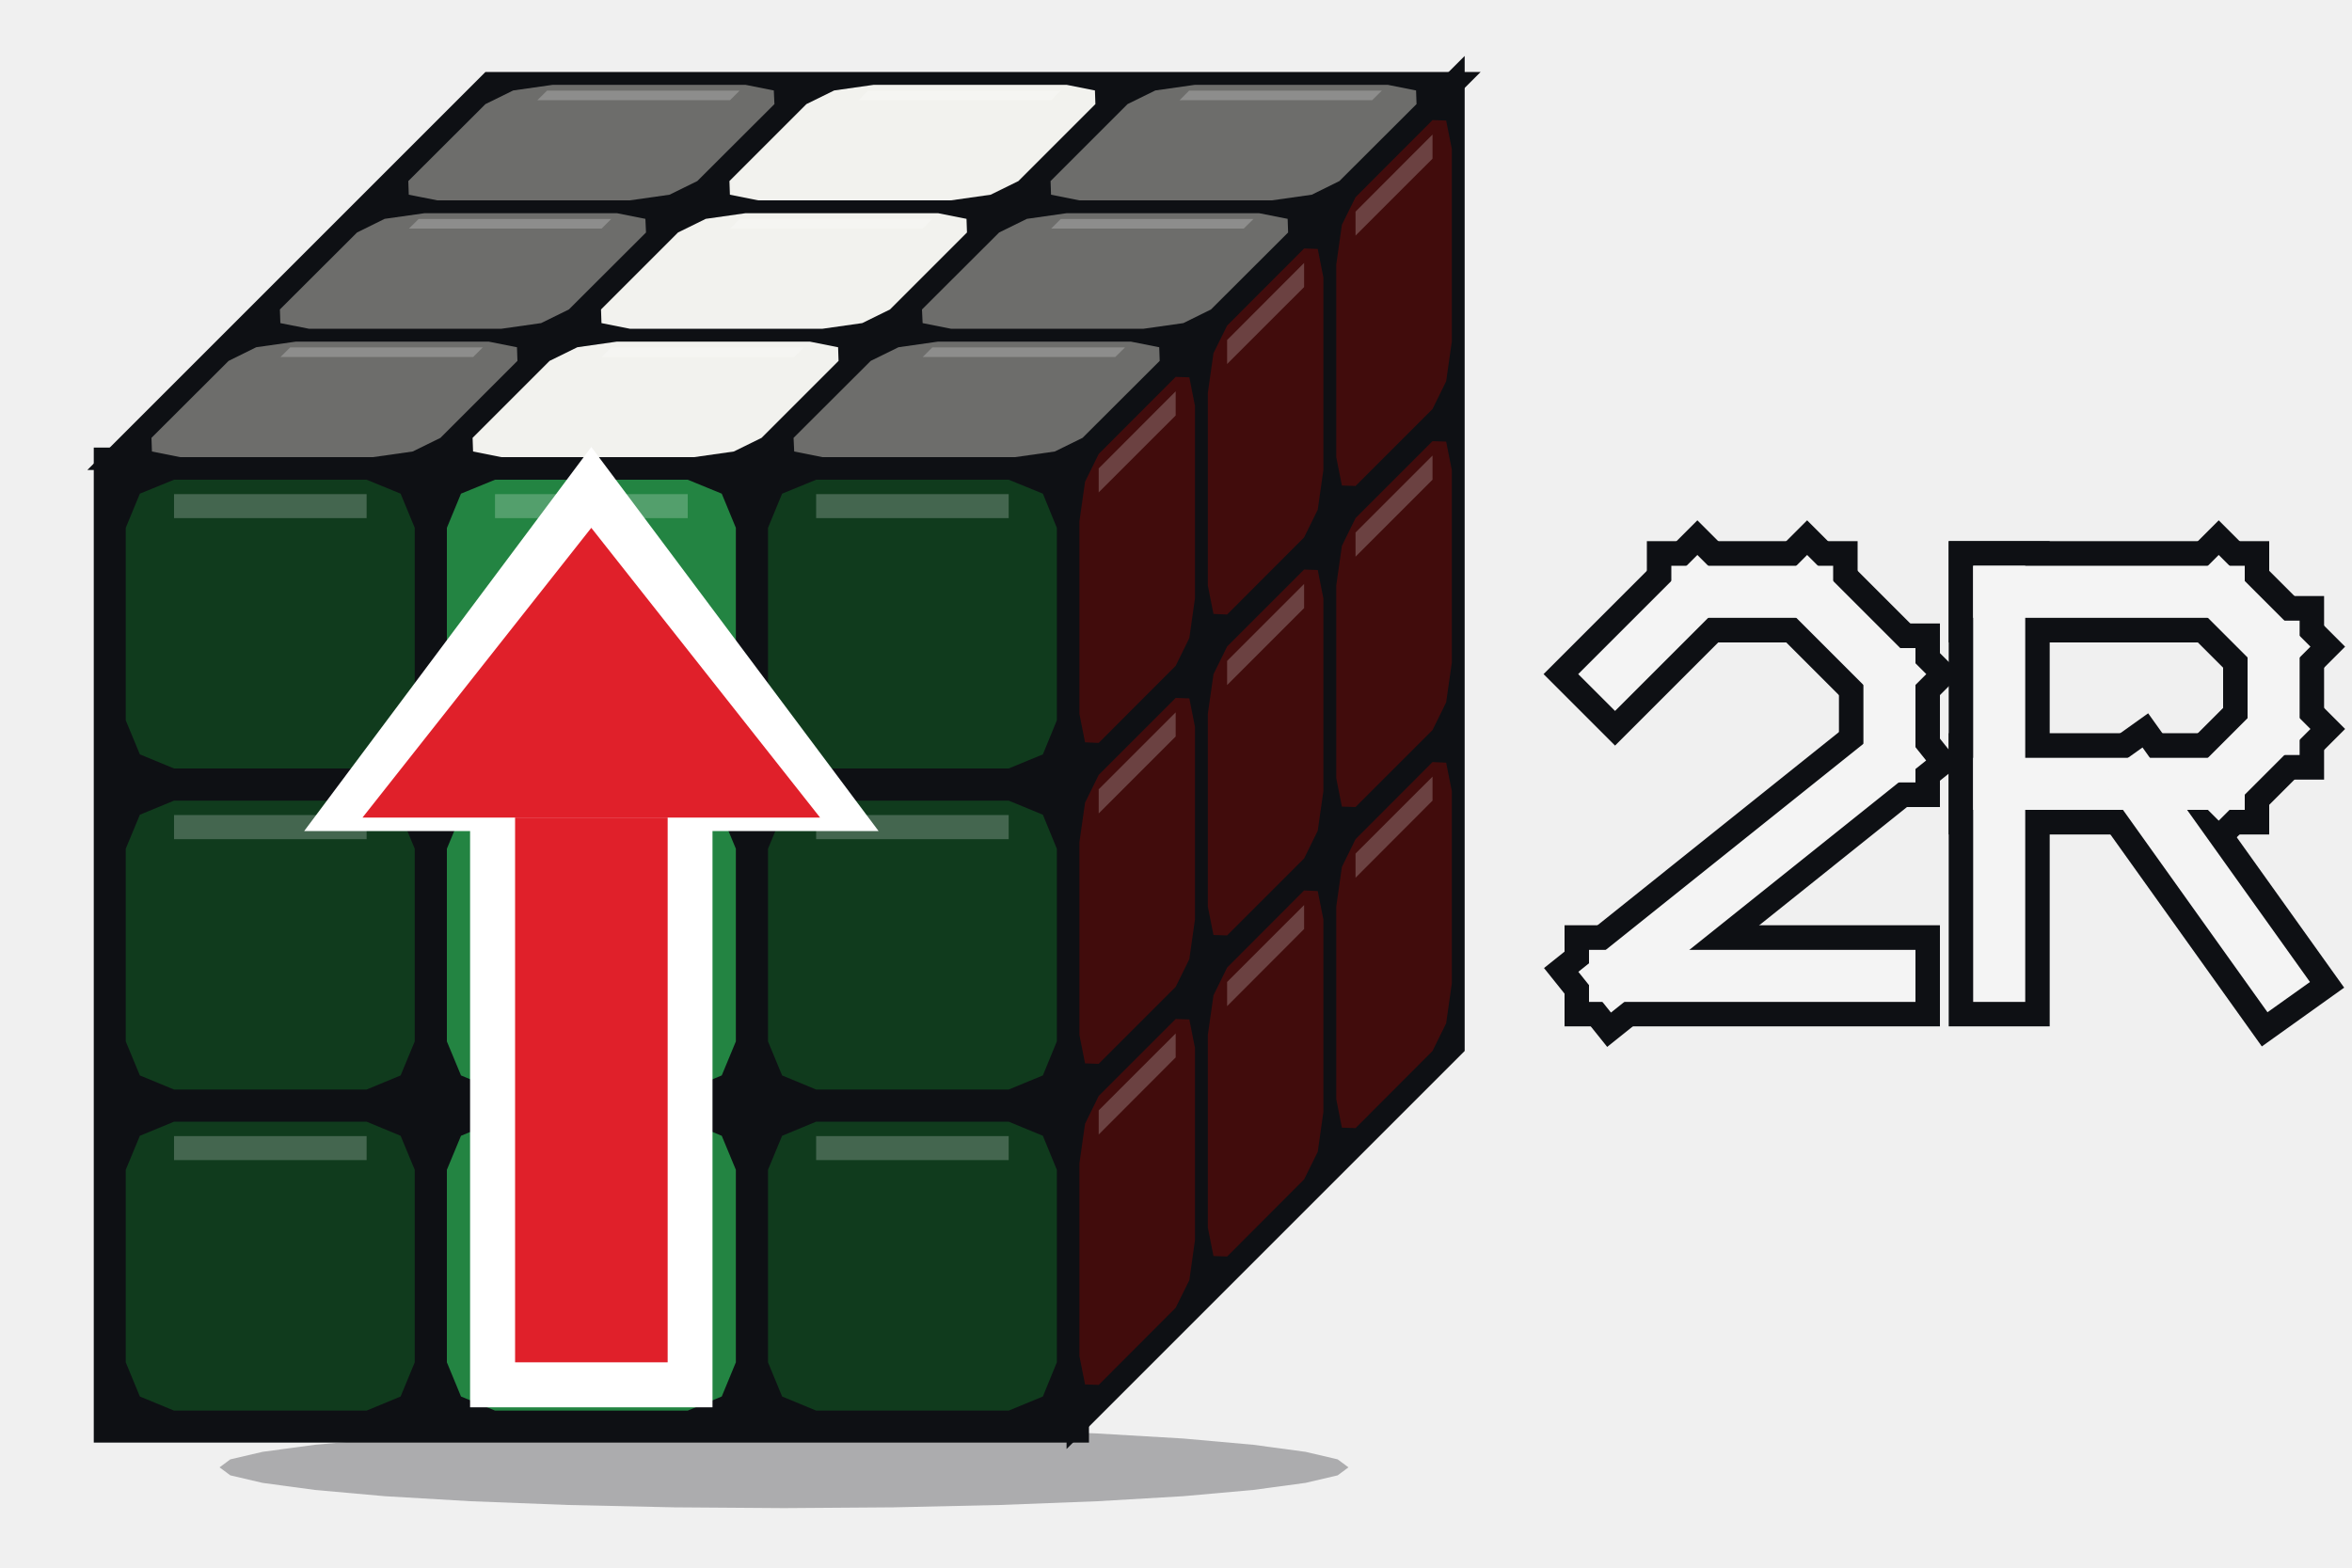
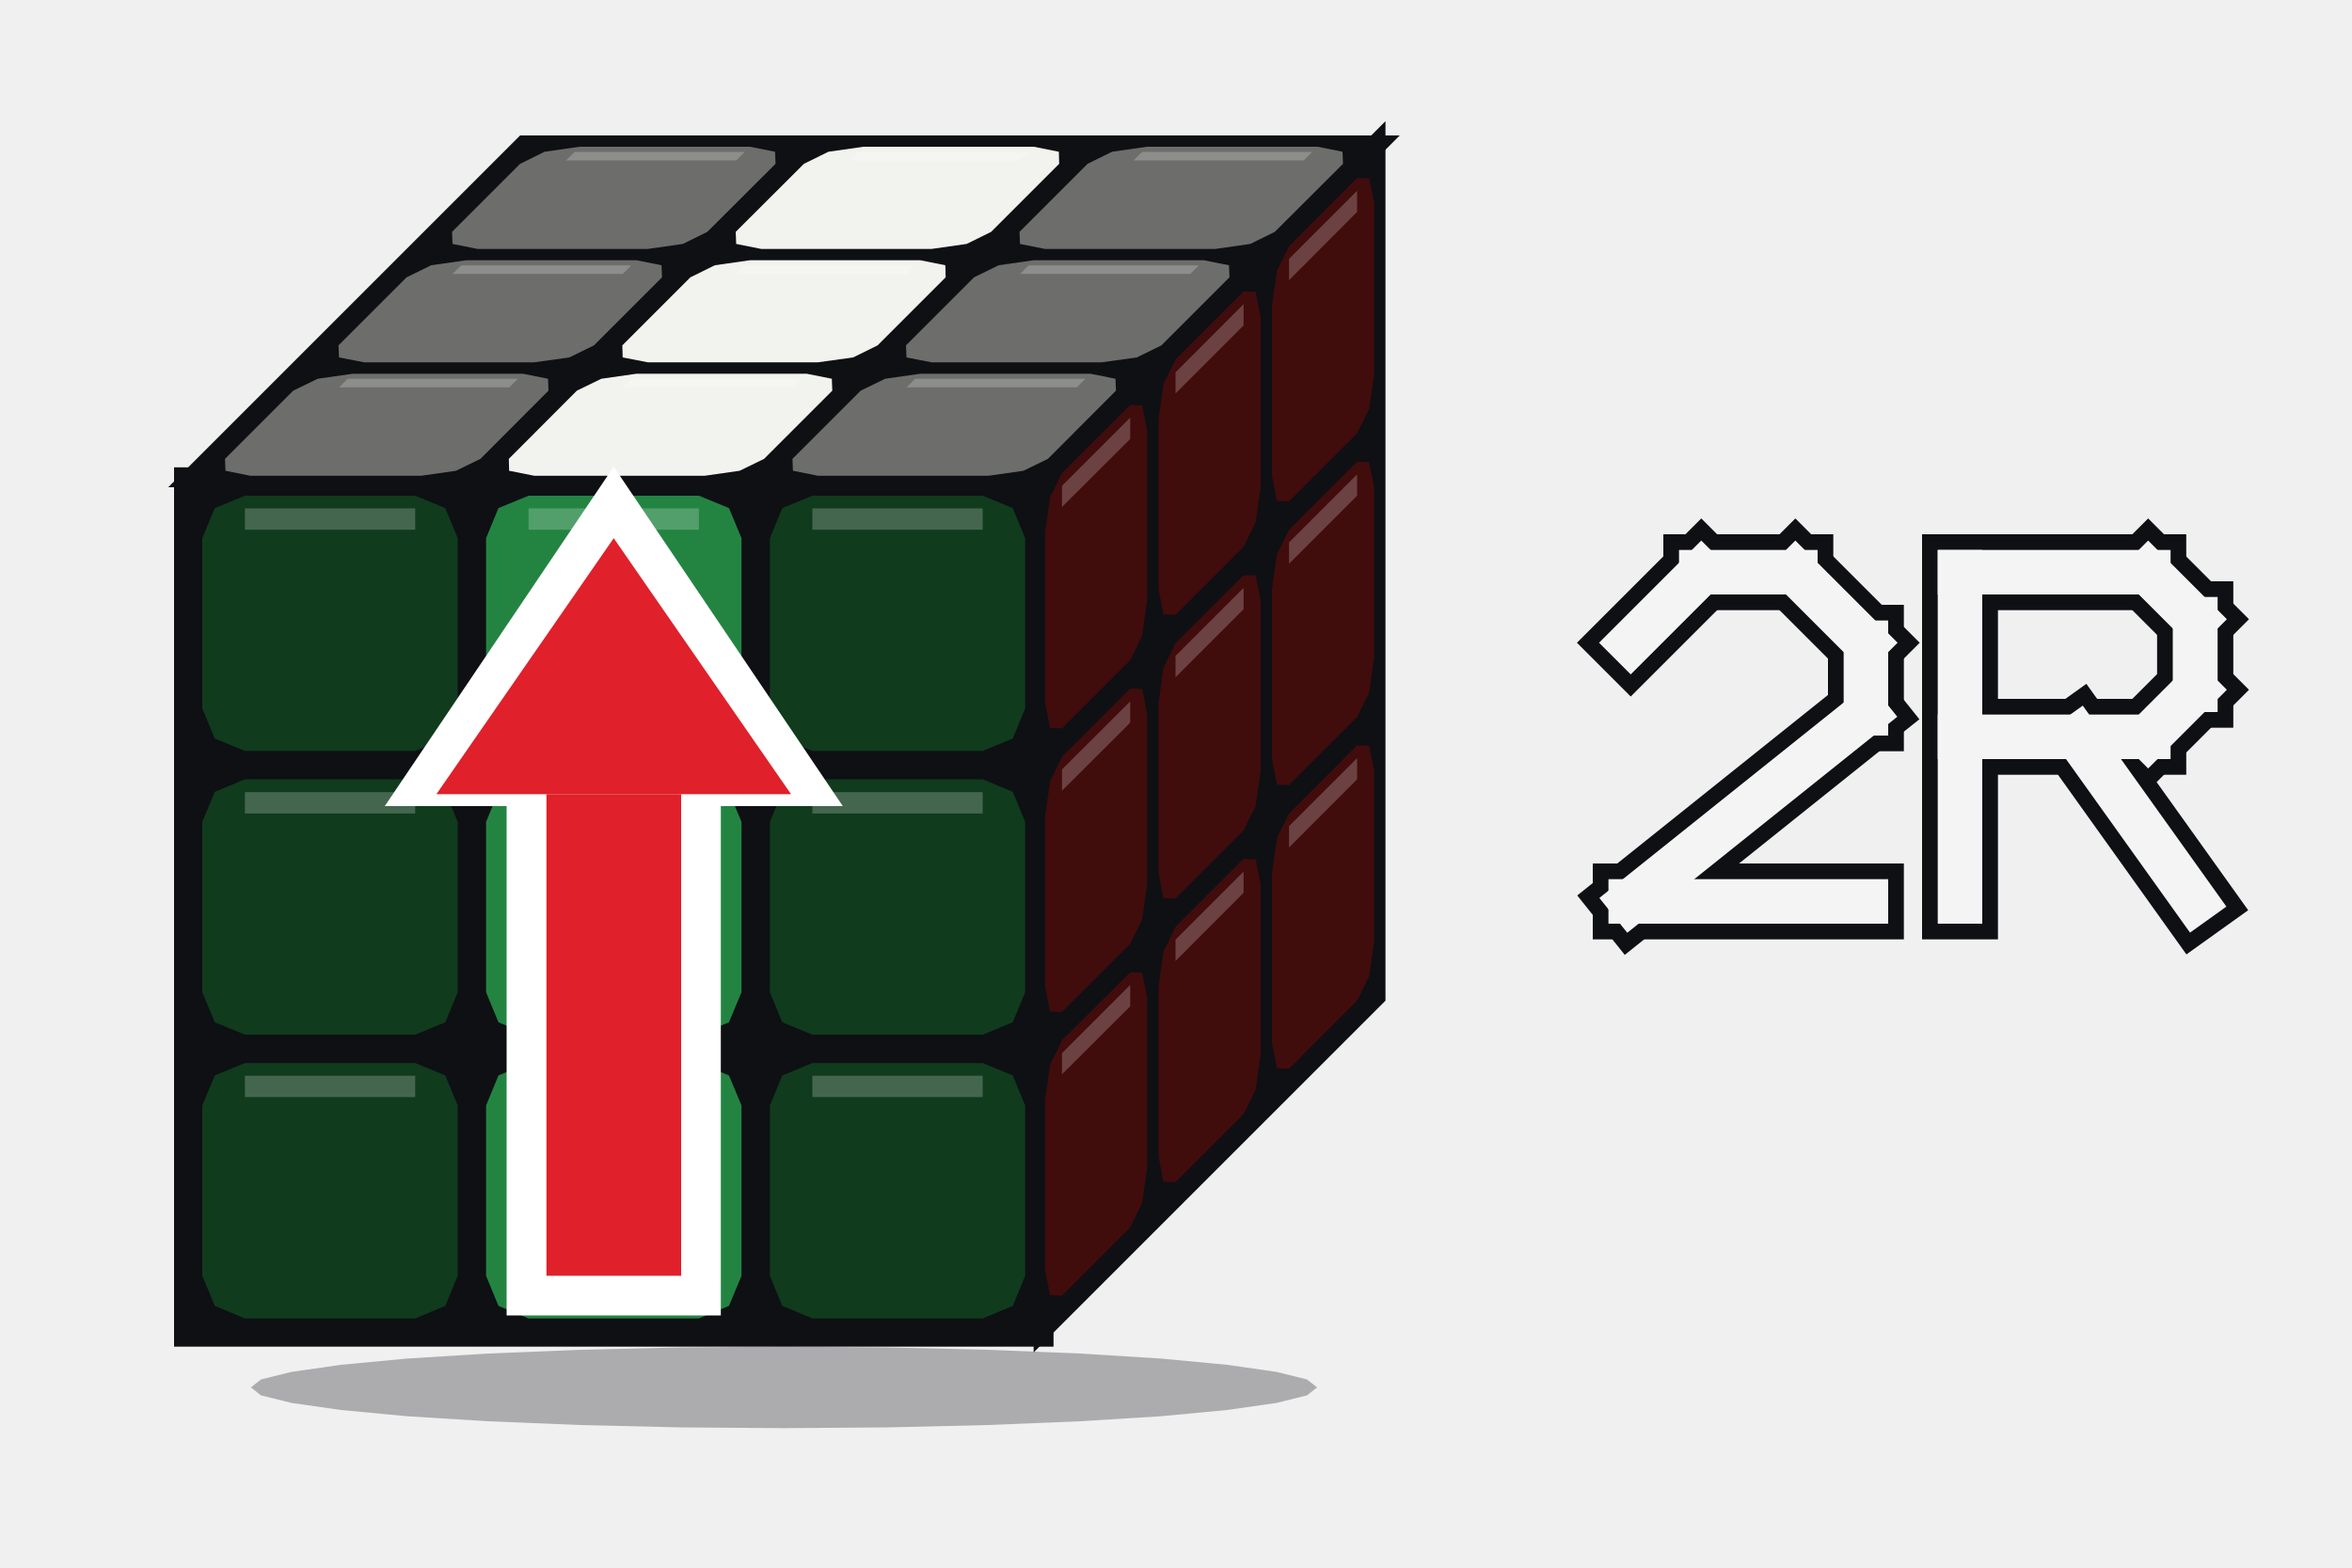
<svg xmlns="http://www.w3.org/2000/svg" viewBox="0 0 150.00 100.00" width="144" height="96">
-   <polygon points="86.00,93.60 85.31,94.11 83.26,94.59 79.93,95.04 75.46,95.44 70.00,95.76 63.78,96.00 57.02,96.15 50.00,96.20 42.98,96.15 36.22,96.00 30.00,95.76 24.54,95.44 20.07,95.04 16.74,94.59 14.69,94.11 14.00,93.60 14.69,93.09 16.74,92.61 20.07,92.16 24.54,91.76 30.00,91.44 36.22,91.20 42.98,91.05 50.00,91.00 57.02,91.05 63.78,91.20 70.00,91.44 75.46,91.76 79.93,92.16 83.26,92.61 85.31,93.09" fill="#0e1014" fill-opacity="0.30" />
-   <polygon points="5.98,92.02 69.45,92.02 69.45,28.55 5.98,28.55" fill="#0e1014" />
-   <polygon points="5.57,29.98 69.04,29.98 94.43,4.59 30.96,4.59" fill="#0e1014" />
-   <polygon points="68.02,92.43 93.41,67.04 93.41,3.57 68.02,28.96" fill="#0e1014" />
-   <polygon points="49.39,6.64 49.35,5.77 47.54,5.41 35.26,5.41 32.73,5.77 30.96,6.64 26.04,11.55 26.07,12.42 27.89,12.78 40.17,12.78 42.70,12.42 44.47,11.55" fill="#6d6d6b" />
-   <polygon points="34.27,6.39 46.56,6.39 47.17,5.78 34.89,5.78" fill="#ffffff" fill-opacity="0.22" />
-   <polygon points="69.86,6.64 69.83,5.77 68.02,5.41 55.73,5.41 53.20,5.77 51.43,6.64 46.52,11.55 46.55,12.42 48.36,12.78 60.65,12.78 63.18,12.42 64.95,11.55" fill="#f2f2ee" />
-   <polygon points="54.75,6.39 67.04,6.39 67.65,5.78 55.36,5.78" fill="#ffffff" fill-opacity="0.22" />
-   <polygon points="90.34,6.64 90.31,5.77 88.50,5.41 76.21,5.41 73.68,5.77 71.91,6.64 67.00,11.55 67.03,12.42 68.84,12.78 81.12,12.78 83.66,12.42 85.42,11.55" fill="#6d6d6b" />
-   <polygon points="75.23,6.39 87.51,6.39 88.13,5.78 75.84,5.78" fill="#ffffff" fill-opacity="0.22" />
-   <polygon points="41.20,14.83 41.16,13.96 39.35,13.60 27.07,13.60 24.53,13.96 22.77,14.83 17.85,19.74 17.88,20.61 19.70,20.97 31.98,20.97 34.51,20.61 36.28,19.74" fill="#6d6d6b" />
-   <polygon points="26.08,14.58 38.37,14.58 38.98,13.97 26.70,13.97" fill="#ffffff" fill-opacity="0.22" />
-   <polygon points="61.67,14.83 61.64,13.96 59.83,13.60 47.54,13.60 45.01,13.96 43.24,14.83 38.33,19.74 38.36,20.61 40.17,20.97 52.46,20.97 54.99,20.61 56.76,19.74" fill="#f2f2ee" />
-   <polygon points="46.56,14.58 58.85,14.58 59.46,13.97 47.17,13.97" fill="#ffffff" fill-opacity="0.22" />
-   <polygon points="82.15,14.83 82.12,13.96 80.30,13.60 68.02,13.60 65.49,13.96 63.72,14.83 58.80,19.74 58.84,20.61 60.65,20.97 72.93,20.97 75.47,20.61 77.23,19.74" fill="#6d6d6b" />
-   <polygon points="67.04,14.58 79.32,14.58 79.94,13.97 67.65,13.97" fill="#ffffff" fill-opacity="0.22" />
-   <polygon points="33.00,23.02 32.97,22.15 31.16,21.79 18.88,21.79 16.34,22.15 14.58,23.02 9.66,27.93 9.69,28.80 11.50,29.16 23.79,29.16 26.32,28.80 28.09,27.93" fill="#6d6d6b" />
-   <polygon points="17.89,22.77 30.18,22.77 30.79,22.16 18.51,22.16" fill="#ffffff" fill-opacity="0.22" />
-   <polygon points="53.48,23.02 53.45,22.15 51.64,21.79 39.35,21.79 36.82,22.15 35.05,23.02 30.14,27.93 30.17,28.80 31.98,29.16 44.27,29.16 46.80,28.80 48.57,27.93" fill="#f2f2ee" />
-   <polygon points="38.37,22.77 50.66,22.77 51.27,22.16 38.98,22.16" fill="#ffffff" fill-opacity="0.22" />
-   <polygon points="73.96,23.02 73.93,22.15 72.11,21.79 59.83,21.79 57.30,22.15 55.53,23.02 50.61,27.93 50.65,28.80 52.46,29.16 64.74,29.16 67.27,28.80 69.04,27.93" fill="#6d6d6b" />
-   <polygon points="58.85,22.77 71.13,22.77 71.75,22.16 59.46,22.16" fill="#ffffff" fill-opacity="0.22" />
-   <polygon points="76.21,25.89 75.85,24.07 74.98,24.04 70.07,28.96 69.20,30.73 68.84,33.26 68.84,45.54 69.20,47.35 70.07,47.39 74.98,42.47 75.85,40.70 76.21,38.17" fill="#410c0c" />
-   <polygon points="70.07,31.41 74.98,26.50 74.98,24.96 70.07,29.88" fill="#ffffff" fill-opacity="0.22" />
-   <polygon points="84.40,17.70 84.04,15.88 83.17,15.85 78.26,20.77 77.39,22.53 77.03,25.07 77.03,37.35 77.39,39.16 78.26,39.20 83.17,34.28 84.04,32.51 84.40,29.98" fill="#410c0c" />
-   <polygon points="78.26,23.22 83.17,18.31 83.17,16.77 78.26,21.69" fill="#ffffff" fill-opacity="0.22" />
-   <polygon points="92.59,9.50 92.23,7.69 91.36,7.66 86.45,12.58 85.58,14.34 85.22,16.88 85.22,29.16 85.58,30.97 86.45,31.00 91.36,26.09 92.23,24.32 92.59,21.79" fill="#410c0c" />
-   <polygon points="86.45,15.03 91.36,10.12 91.36,8.58 86.45,13.50" fill="#ffffff" fill-opacity="0.22" />
-   <polygon points="76.21,46.36 75.85,44.55 74.98,44.52 70.07,49.43 69.20,51.20 68.84,53.73 68.84,66.02 69.20,67.83 70.07,67.86 74.98,62.95 75.85,61.18 76.21,58.65" fill="#410c0c" />
-   <polygon points="70.07,51.89 74.98,46.98 74.98,45.44 70.07,50.35" fill="#ffffff" fill-opacity="0.22" />
-   <polygon points="84.40,38.17 84.04,36.36 83.17,36.33 78.26,41.24 77.39,43.01 77.03,45.54 77.03,57.83 77.39,59.64 78.26,59.67 83.17,54.76 84.04,52.99 84.40,50.46" fill="#410c0c" />
-   <polygon points="78.26,43.70 83.17,38.79 83.17,37.25 78.26,42.16" fill="#ffffff" fill-opacity="0.22" />
-   <polygon points="92.59,29.98 92.23,28.17 91.36,28.14 86.45,33.05 85.58,34.82 85.22,37.35 85.22,49.64 85.58,51.45 86.45,51.48 91.36,46.57 92.23,44.80 92.59,42.27" fill="#410c0c" />
-   <polygon points="86.45,35.51 91.36,30.60 91.36,29.06 86.45,33.97" fill="#ffffff" fill-opacity="0.22" />
-   <polygon points="76.21,66.84 75.85,65.03 74.98,65.00 70.07,69.91 69.20,71.68 68.84,74.21 68.84,86.50 69.20,88.31 70.07,88.34 74.98,83.42 75.85,81.66 76.21,79.12" fill="#410c0c" />
-   <polygon points="70.07,72.37 74.98,67.45 74.98,65.92 70.07,70.83" fill="#ffffff" fill-opacity="0.22" />
-   <polygon points="84.40,58.65 84.04,56.84 83.17,56.80 78.26,61.72 77.39,63.49 77.03,66.02 77.03,78.30 77.39,80.12 78.26,80.15 83.17,75.23 84.04,73.47 84.40,70.93" fill="#410c0c" />
-   <polygon points="78.26,64.18 83.17,59.26 83.17,57.73 78.26,62.64" fill="#ffffff" fill-opacity="0.22" />
-   <polygon points="92.59,50.46 92.23,48.65 91.36,48.61 86.45,53.53 85.58,55.30 85.22,57.83 85.22,70.11 85.58,71.93 86.45,71.96 91.36,67.04 92.23,65.27 92.59,62.74" fill="#410c0c" />
-   <polygon points="86.45,55.99 91.36,51.07 91.36,49.54 86.45,54.45" fill="#ffffff" fill-opacity="0.22" />
-   <polygon points="26.45,33.67 25.55,31.49 23.38,30.60 11.10,30.60 8.92,31.49 8.02,33.67 8.02,45.95 8.92,48.12 11.10,49.02 23.38,49.02 25.55,48.12 26.45,45.95" fill="#103b1d" />
-   <polygon points="11.10,33.05 23.38,33.05 23.38,31.52 11.10,31.52" fill="#ffffff" fill-opacity="0.22" />
-   <polygon points="46.93,33.67 46.03,31.49 43.86,30.60 31.57,30.60 29.40,31.49 28.50,33.67 28.50,45.95 29.40,48.12 31.57,49.02 43.86,49.02 46.03,48.12 46.93,45.95" fill="#238442" />
-   <polygon points="31.57,33.05 43.86,33.05 43.86,31.52 31.57,31.52" fill="#ffffff" fill-opacity="0.22" />
-   <polygon points="67.40,33.67 66.51,31.49 64.33,30.60 52.05,30.60 49.88,31.49 48.98,33.67 48.98,45.95 49.88,48.12 52.05,49.02 64.33,49.02 66.51,48.12 67.40,45.95" fill="#103b1d" />
-   <polygon points="52.05,33.05 64.33,33.05 64.33,31.52 52.05,31.52" fill="#ffffff" fill-opacity="0.22" />
-   <polygon points="26.45,54.14 25.55,51.97 23.38,51.07 11.10,51.07 8.92,51.97 8.02,54.14 8.02,66.43 8.92,68.60 11.10,69.50 23.38,69.50 25.55,68.60 26.45,66.43" fill="#103b1d" />
-   <polygon points="11.10,53.53 23.38,53.53 23.38,51.99 11.10,51.99" fill="#ffffff" fill-opacity="0.22" />
-   <polygon points="46.93,54.14 46.03,51.97 43.86,51.07 31.57,51.07 29.40,51.97 28.50,54.14 28.50,66.43 29.40,68.60 31.57,69.50 43.86,69.50 46.03,68.60 46.93,66.43" fill="#238442" />
-   <polygon points="31.57,53.53 43.86,53.53 43.86,51.99 31.57,51.99" fill="#ffffff" fill-opacity="0.22" />
-   <polygon points="67.40,54.14 66.51,51.97 64.33,51.07 52.05,51.07 49.88,51.97 48.98,54.14 48.98,66.43 49.88,68.60 52.05,69.50 64.33,69.50 66.51,68.60 67.40,66.43" fill="#103b1d" />
-   <polygon points="52.05,53.53 64.33,53.53 64.33,51.99 52.05,51.99" fill="#ffffff" fill-opacity="0.22" />
-   <polygon points="26.45,74.62 25.55,72.45 23.38,71.55 11.10,71.55 8.92,72.45 8.02,74.62 8.02,86.90 8.92,89.08 11.10,89.98 23.38,89.98 25.55,89.08 26.45,86.90" fill="#103b1d" />
-   <polygon points="11.10,74.00 23.38,74.00 23.38,72.47 11.10,72.47" fill="#ffffff" fill-opacity="0.22" />
-   <polygon points="46.93,74.62 46.03,72.45 43.86,71.55 31.57,71.55 29.40,72.45 28.50,74.62 28.50,86.90 29.40,89.08 31.57,89.98 43.86,89.98 46.03,89.08 46.93,86.90" fill="#238442" />
-   <polygon points="31.57,74.00 43.86,74.00 43.86,72.47 31.57,72.47" fill="#ffffff" fill-opacity="0.22" />
-   <polygon points="67.40,74.62 66.51,72.45 64.33,71.55 52.05,71.55 49.88,72.45 48.98,74.62 48.98,86.90 49.88,89.08 52.05,89.98 64.33,89.98 66.51,89.08 67.40,86.90" fill="#103b1d" />
-   <polygon points="52.05,74.00 64.33,74.00 64.33,72.47 52.05,72.47" fill="#ffffff" fill-opacity="0.22" />
-   <polygon points="29.98,89.77 29.98,52.15 45.44,52.15 45.44,89.77" fill="#ffffff" />
-   <polygon points="19.40,53.01 37.71,28.51 56.03,53.01" fill="#ffffff" />
-   <polygon points="32.85,86.90 32.85,52.15 42.58,52.15 42.58,86.90" fill="#e0202a" />
-   <polygon points="23.12,52.15 37.71,33.67 52.30,52.15" fill="#e0202a" />
-   <polygon points="103.00,47.56 112.81,37.75 108.25,33.19 98.44,43.00" fill="#0e1014" />
-   <polygon points="105.03,40.98 118.47,40.98 118.47,34.52 105.03,34.52" fill="#0e1014" />
-   <polygon points="110.69,37.75 120.50,47.56 125.06,43.00 115.25,33.19" fill="#0e1014" />
-   <polygon points="117.28,39.77 117.28,51.48 123.72,51.48 123.72,39.77" fill="#0e1014" />
-   <polygon points="121.00,43.72 98.47,61.75 102.50,66.78 125.03,48.75" fill="#0e1014" />
-   <polygon points="99.78,65.47 123.72,65.47 123.72,59.02 99.78,59.02" fill="#0e1014" />
-   <polygon points="130.72,65.47 130.72,34.52 124.28,34.52 124.28,65.47" fill="#0e1014" />
-   <polygon points="124.28,40.98 144.72,40.98 144.72,34.52 124.28,34.52" fill="#0e1014" />
-   <polygon points="136.94,37.75 145.00,45.81 149.56,41.25 141.50,33.19" fill="#0e1014" />
-   <polygon points="141.78,38.02 141.78,49.73 148.22,49.73 148.22,38.02" fill="#0e1014" />
-   <polygon points="145.00,41.94 136.94,50.00 141.50,54.56 149.56,46.50" fill="#0e1014" />
-   <polygon points="144.72,46.77 124.28,46.77 124.28,53.23 144.72,53.23" fill="#0e1014" />
-   <polygon points="131.75,49.25 144.25,66.75 149.50,63.00 137.00,45.50" fill="#0e1014" />
-   <polygon points="103.00,45.35 110.60,37.75 108.25,35.40 100.65,43.00" fill="#f4f4f4" />
-   <polygon points="106.59,39.41 116.91,39.41 116.91,36.09 106.59,36.09" fill="#f4f4f4" />
-   <polygon points="112.90,37.75 120.50,45.35 122.85,43.00 115.25,35.40" fill="#f4f4f4" />
-   <polygon points="118.84,41.34 118.84,49.91 122.16,49.91 122.16,41.34" fill="#f4f4f4" />
-   <polygon points="120.76,45.91 100.66,61.99 102.74,64.59 122.84,48.51" fill="#f4f4f4" />
-   <polygon points="101.34,63.91 122.16,63.91 122.16,60.59 101.34,60.59" fill="#f4f4f4" />
-   <polygon points="129.16,63.91 129.16,36.09 125.84,36.09 125.84,63.91" fill="#f4f4f4" />
-   <polygon points="125.84,39.41 143.16,39.41 143.16,36.09 125.84,36.09" fill="#f4f4f4" />
-   <polygon points="139.15,37.75 145.00,43.60 147.35,41.25 141.50,35.40" fill="#f4f4f4" />
-   <polygon points="143.34,39.59 143.34,48.16 146.66,48.16 146.66,39.59" fill="#f4f4f4" />
-   <polygon points="145.00,44.15 139.15,50.00 141.50,52.35 147.35,46.50" fill="#f4f4f4" />
-   <polygon points="143.16,48.34 125.84,48.34 125.84,51.66 143.16,51.66" fill="#f4f4f4" />
-   <polygon points="133.93,49.61 144.61,64.57 147.32,62.64 136.64,47.68" fill="#f4f4f4" />
+   <polygon points="84.00,88.50 83.35,89.01 81.41,89.49 78.27,89.94 74.04,90.34 68.89,90.66 63.01,90.90 56.63,91.05 50.00,91.10 43.37,91.05 36.99,90.90 31.11,90.66 25.96,90.34 21.73,89.94 18.59,89.49 16.65,89.01 16.00,88.50 16.65,87.99 18.59,87.51 21.73,87.06 25.96,86.66 31.11,86.34 36.99,86.10 43.37,85.95 50.00,85.90 56.63,85.95 63.01,86.10 68.89,86.34 74.04,86.66 78.27,87.06 81.41,87.51 83.35,87.99" fill="#0e1014" fill-opacity="0.30" />
+   <polygon points="11.10,85.90 67.19,85.90 67.19,29.81 11.10,29.81" fill="#0e1014" />
+   <polygon points="10.73,31.08 66.83,31.08 89.27,8.64 33.17,8.64" fill="#0e1014" />
+   <polygon points="65.92,86.27 88.36,63.83 88.36,7.73 65.92,30.17" fill="#0e1014" />
+   <polygon points="49.46,10.45 49.43,9.68 47.83,9.36 36.97,9.36 34.73,9.68 33.17,10.45 28.83,14.79 28.86,15.56 30.46,15.88 41.31,15.88 43.55,15.56 45.11,14.79" fill="#6d6d6b" />
+   <polygon points="36.10,10.23 46.96,10.23 47.50,9.69 36.65,9.69" fill="#ffffff" fill-opacity="0.22" />
+   <polygon points="67.55,10.45 67.53,9.68 65.92,9.36 55.07,9.36 52.83,9.68 51.27,10.45 46.92,14.79 46.95,15.56 48.55,15.88 59.41,15.88 61.65,15.56 63.21,14.79" fill="#f2f2ee" />
+   <polygon points="54.20,10.23 65.06,10.23 65.60,9.69 54.74,9.69" fill="#ffffff" fill-opacity="0.22" />
+   <polygon points="85.65,10.45 85.62,9.68 84.02,9.36 73.16,9.36 70.92,9.68 69.36,10.45 65.02,14.79 65.05,15.56 66.65,15.88 77.50,15.88 79.74,15.56 81.30,14.79" fill="#6d6d6b" />
+   <polygon points="72.29,10.23 83.15,10.23 83.69,9.69 72.84,9.69" fill="#ffffff" fill-opacity="0.22" />
+   <polygon points="42.22,17.69 42.19,16.92 40.59,16.60 29.73,16.60 27.50,16.92 25.93,17.69 21.59,22.03 21.62,22.80 23.22,23.11 34.08,23.11 36.31,22.80 37.88,22.03" fill="#6d6d6b" />
+   <polygon points="28.86,17.47 39.72,17.47 40.26,16.93 29.41,16.93" fill="#ffffff" fill-opacity="0.22" />
+   <polygon points="60.31,17.69 60.29,16.92 58.69,16.60 47.83,16.60 45.59,16.92 44.03,17.69 39.69,22.03 39.71,22.80 41.31,23.11 52.17,23.11 54.41,22.80 55.97,22.03" fill="#f2f2ee" />
+   <polygon points="46.96,17.47 57.82,17.47 58.36,16.93 47.50,16.93" fill="#ffffff" fill-opacity="0.22" />
+   <polygon points="78.41,17.69 78.38,16.92 76.78,16.60 65.92,16.60 63.69,16.92 62.12,17.69 57.78,22.03 57.81,22.80 59.41,23.11 70.27,23.11 72.50,22.80 74.07,22.03" fill="#6d6d6b" />
+   <polygon points="65.06,17.47 75.91,17.47 76.46,16.93 65.60,16.93" fill="#ffffff" fill-opacity="0.22" />
+   <polygon points="34.98,24.92 34.95,24.16 33.35,23.84 22.50,23.84 20.26,24.16 18.70,24.92 14.35,29.27 14.38,30.03 15.98,30.35 26.84,30.35 29.08,30.03 30.64,29.27" fill="#6d6d6b" />
+   <polygon points="21.63,24.71 32.48,24.71 33.03,24.16 22.17,24.16" fill="#ffffff" fill-opacity="0.22" />
+   <polygon points="53.08,24.92 53.05,24.16 51.45,23.84 40.59,23.84 38.35,24.16 36.79,24.92 32.45,29.27 32.47,30.03 34.08,30.35 44.93,30.35 47.17,30.03 48.73,29.27" fill="#f2f2ee" />
+   <polygon points="39.72,24.71 50.58,24.71 51.12,24.16 40.26,24.16" fill="#ffffff" fill-opacity="0.22" />
+   <polygon points="71.17,24.92 71.14,24.16 69.54,23.84 58.69,23.84 56.45,24.16 54.89,24.92 50.54,29.27 50.57,30.03 52.17,30.35 63.03,30.35 65.27,30.03 66.83,29.27" fill="#6d6d6b" />
+   <polygon points="57.82,24.71 68.67,24.71 69.22,24.16 58.36,24.16" fill="#ffffff" fill-opacity="0.22" />
+   <polygon points="73.16,27.46 72.84,25.86 72.08,25.83 67.73,30.17 66.97,31.73 66.65,33.97 66.65,44.83 66.97,46.43 67.73,46.46 72.08,42.11 72.84,40.55 73.16,38.31" fill="#410c0c" />
+   <polygon points="67.73,32.34 72.08,28.00 72.08,26.64 67.73,30.99" fill="#ffffff" fill-opacity="0.22" />
+   <polygon points="80.40,20.22 80.08,18.62 79.31,18.59 74.97,22.93 74.20,24.50 73.89,26.73 73.89,37.59 74.20,39.19 74.97,39.22 79.31,34.88 80.08,33.31 80.40,31.08" fill="#410c0c" />
+   <polygon points="74.97,25.10 79.31,20.76 79.31,19.40 74.97,23.75" fill="#ffffff" fill-opacity="0.22" />
+   <polygon points="87.64,12.98 87.32,11.38 86.55,11.35 82.21,15.70 81.44,17.26 81.12,19.50 81.12,30.35 81.44,31.95 82.21,31.98 86.55,27.64 87.32,26.08 87.64,23.84" fill="#410c0c" />
+   <polygon points="82.21,17.87 86.55,13.52 86.55,12.17 82.21,16.51" fill="#ffffff" fill-opacity="0.22" />
+   <polygon points="73.16,45.55 72.84,43.95 72.08,43.92 67.73,48.27 66.97,49.83 66.65,52.07 66.65,62.92 66.97,64.53 67.73,64.55 72.08,60.21 72.84,58.65 73.16,56.41" fill="#410c0c" />
+   <polygon points="67.73,50.44 72.08,46.10 72.08,44.74 67.73,49.08" fill="#ffffff" fill-opacity="0.22" />
+   <polygon points="80.40,38.31 80.08,36.71 79.31,36.69 74.97,41.03 74.20,42.59 73.89,44.83 73.89,55.69 74.20,57.29 74.97,57.31 79.31,52.97 80.08,51.41 80.40,49.17" fill="#410c0c" />
+   <polygon points="74.97,43.20 79.31,38.86 79.31,37.50 74.97,41.84" fill="#ffffff" fill-opacity="0.22" />
+   <polygon points="87.64,31.08 87.32,29.47 86.55,29.45 82.21,33.79 81.44,35.35 81.12,37.59 81.12,48.45 81.44,50.05 82.21,50.08 86.55,45.73 87.32,44.17 87.64,41.93" fill="#410c0c" />
+   <polygon points="82.21,35.96 86.55,31.62 86.55,30.26 82.21,34.60" fill="#ffffff" fill-opacity="0.22" />
+   <polygon points="73.16,63.65 72.84,62.05 72.08,62.02 67.73,66.36 66.97,67.92 66.65,70.16 66.65,81.02 66.97,82.62 67.73,82.65 72.08,78.30 72.84,76.74 73.16,74.50" fill="#410c0c" />
+   <polygon points="67.73,68.53 72.08,64.19 72.08,62.83 67.73,67.18" fill="#ffffff" fill-opacity="0.22" />
+   <polygon points="80.40,56.41 80.08,54.81 79.31,54.78 74.97,59.12 74.20,60.69 73.89,62.92 73.89,73.78 74.20,75.38 74.97,75.41 79.31,71.07 80.08,69.50 80.40,67.27" fill="#410c0c" />
+   <polygon points="74.97,61.30 79.31,56.95 79.31,55.60 74.97,59.94" fill="#ffffff" fill-opacity="0.22" />
+   <polygon points="87.64,49.17 87.32,47.57 86.55,47.54 82.21,51.89 81.44,53.45 81.12,55.69 81.12,66.54 81.44,68.14 82.21,68.17 86.55,63.83 87.32,62.27 87.64,60.03" fill="#410c0c" />
+   <polygon points="82.21,54.06 86.55,49.71 86.55,48.36 82.21,52.70" fill="#ffffff" fill-opacity="0.22" />
+   <polygon points="29.19,34.33 28.40,32.41 26.48,31.62 15.62,31.62 13.70,32.41 12.90,34.33 12.90,45.19 13.70,47.11 15.62,47.90 26.48,47.90 28.40,47.11 29.19,45.19" fill="#103b1d" />
+   <polygon points="15.62,33.79 26.48,33.79 26.48,32.43 15.62,32.43" fill="#ffffff" fill-opacity="0.22" />
+   <polygon points="47.29,34.33 46.49,32.41 44.57,31.62 33.71,31.62 31.79,32.41 31.00,34.33 31.00,45.19 31.79,47.11 33.71,47.90 44.57,47.90 46.49,47.11 47.29,45.19" fill="#238442" />
+   <polygon points="33.71,33.79 44.57,33.79 44.57,32.43 33.71,32.43" fill="#ffffff" fill-opacity="0.22" />
+   <polygon points="65.38,34.33 64.59,32.41 62.67,31.62 51.81,31.62 49.89,32.41 49.10,34.33 49.10,45.19 49.89,47.11 51.81,47.90 62.67,47.90 64.59,47.11 65.38,45.19" fill="#103b1d" />
+   <polygon points="51.81,33.79 62.67,33.79 62.67,32.43 51.81,32.43" fill="#ffffff" fill-opacity="0.22" />
+   <polygon points="29.19,52.43 28.40,50.51 26.48,49.71 15.62,49.71 13.70,50.51 12.90,52.43 12.90,63.29 13.70,65.21 15.62,66.00 26.48,66.00 28.40,65.21 29.19,63.29" fill="#103b1d" />
+   <polygon points="15.62,51.89 26.48,51.89 26.48,50.53 15.62,50.53" fill="#ffffff" fill-opacity="0.22" />
+   <polygon points="47.29,52.43 46.49,50.51 44.57,49.71 33.71,49.71 31.79,50.51 31.00,52.43 31.00,63.29 31.79,65.21 33.71,66.00 44.57,66.00 46.49,65.21 47.29,63.29" fill="#238442" />
+   <polygon points="33.71,51.89 44.57,51.89 44.57,50.53 33.71,50.53" fill="#ffffff" fill-opacity="0.22" />
+   <polygon points="65.38,52.43 64.59,50.51 62.67,49.71 51.81,49.71 49.89,50.51 49.10,52.43 49.10,63.29 49.89,65.21 51.81,66.00 62.67,66.00 64.59,65.21 65.38,63.29" fill="#103b1d" />
+   <polygon points="51.81,51.89 62.67,51.89 62.67,50.53 51.81,50.53" fill="#ffffff" fill-opacity="0.22" />
+   <polygon points="29.19,70.52 28.40,68.60 26.48,67.81 15.62,67.81 13.70,68.60 12.90,70.52 12.90,81.38 13.70,83.30 15.62,84.10 26.48,84.10 28.40,83.30 29.19,81.38" fill="#103b1d" />
+   <polygon points="15.62,69.98 26.48,69.98 26.48,68.62 15.62,68.62" fill="#ffffff" fill-opacity="0.22" />
+   <polygon points="47.29,70.52 46.49,68.60 44.57,67.81 33.71,67.81 31.79,68.60 31.00,70.52 31.00,81.38 31.79,83.30 33.71,84.10 44.57,84.10 46.49,83.30 47.29,81.38" fill="#238442" />
+   <polygon points="33.71,69.98 44.57,69.98 44.57,68.62 33.71,68.62" fill="#ffffff" fill-opacity="0.22" />
+   <polygon points="65.38,70.52 64.59,68.60 62.67,67.81 51.81,67.81 49.89,68.60 49.10,70.52 49.10,81.38 49.89,83.30 51.81,84.10 62.67,84.10 64.59,83.30 65.38,81.38" fill="#103b1d" />
+   <polygon points="51.81,69.98 62.67,69.98 62.67,68.62 51.81,68.62" fill="#ffffff" fill-opacity="0.22" />
+   <polygon points="32.31,83.91 32.31,50.66 45.97,50.66 45.97,83.91" fill="#ffffff" />
+   <polygon points="24.54,51.42 39.14,29.77 53.75,51.42" fill="#ffffff" />
+   <polygon points="34.85,81.38 34.85,50.66 43.44,50.66 43.44,81.38" fill="#e0202a" />
+   <polygon points="27.83,50.66 39.14,34.33 50.45,50.66" fill="#e0202a" />
+   <polygon points="104.00,44.43 111.93,36.50 108.50,33.07 100.57,41.00" fill="#0e1014" />
+   <polygon points="106.08,38.92 116.92,38.92 116.92,34.08 106.08,34.08" fill="#0e1014" />
+   <polygon points="111.07,36.50 119.00,44.43 122.43,41.00 114.50,33.07" fill="#0e1014" />
+   <polygon points="116.58,38.58 116.58,47.92 121.42,47.92 121.42,38.58" fill="#0e1014" />
+   <polygon points="119.38,42.09 100.59,57.12 103.62,60.91 122.41,45.88" fill="#0e1014" />
+   <polygon points="101.58,59.92 121.42,59.92 121.42,55.08 101.58,55.08" fill="#0e1014" />
+   <polygon points="127.42,59.92 127.42,34.08 122.58,34.08 122.58,59.92" fill="#0e1014" />
+   <polygon points="122.58,38.92 139.43,38.92 139.43,34.08 122.58,34.08" fill="#0e1014" />
+   <polygon points="133.57,36.50 140.00,42.93 143.43,39.50 137.00,33.07" fill="#0e1014" />
+   <polygon points="137.57,37.08 137.57,46.42 142.43,46.42 142.43,37.08" fill="#0e1014" />
+   <polygon points="140.00,40.57 133.57,47.00 137.00,50.43 143.43,44.00" fill="#0e1014" />
+   <polygon points="139.43,44.58 122.58,44.58 122.58,49.42 139.43,49.42" fill="#0e1014" />
+   <polygon points="129.12,46.44 139.44,60.88 143.38,58.06 133.06,43.62" fill="#0e1014" />
+   <polygon points="104.00,43.02 110.52,36.50 108.50,34.48 101.98,41.00" fill="#f4f4f4" />
+   <polygon points="107.08,37.92 115.92,37.92 115.92,35.08 107.08,35.08" fill="#f4f4f4" />
+   <polygon points="112.48,36.50 119.00,43.02 121.02,41.00 114.50,34.48" fill="#f4f4f4" />
+   <polygon points="117.58,39.58 117.58,46.92 120.42,46.92 120.42,39.58" fill="#f4f4f4" />
+   <polygon points="119.22,43.50 102.00,57.28 103.78,59.50 121.00,45.72" fill="#f4f4f4" />
+   <polygon points="102.58,58.92 120.42,58.92 120.42,56.08 102.58,56.08" fill="#f4f4f4" />
+   <polygon points="126.42,58.92 126.42,35.08 123.58,35.08 123.58,58.92" fill="#f4f4f4" />
+   <polygon points="123.58,37.92 138.43,37.92 138.43,35.08 123.58,35.08" fill="#f4f4f4" />
+   <polygon points="134.98,36.50 140.00,41.52 142.02,39.50 137.00,34.48" fill="#f4f4f4" />
+   <polygon points="138.57,38.08 138.57,45.42 141.43,45.42 141.43,38.08" fill="#f4f4f4" />
+   <polygon points="140.00,41.98 134.98,47.00 137.00,49.02 142.02,44.00" fill="#f4f4f4" />
+   <polygon points="138.43,45.58 123.58,45.58 123.58,48.42 138.43,48.42" fill="#f4f4f4" />
+   <polygon points="130.51,46.67 139.67,59.49 141.99,57.83 132.83,45.01" fill="#f4f4f4" />
</svg>
